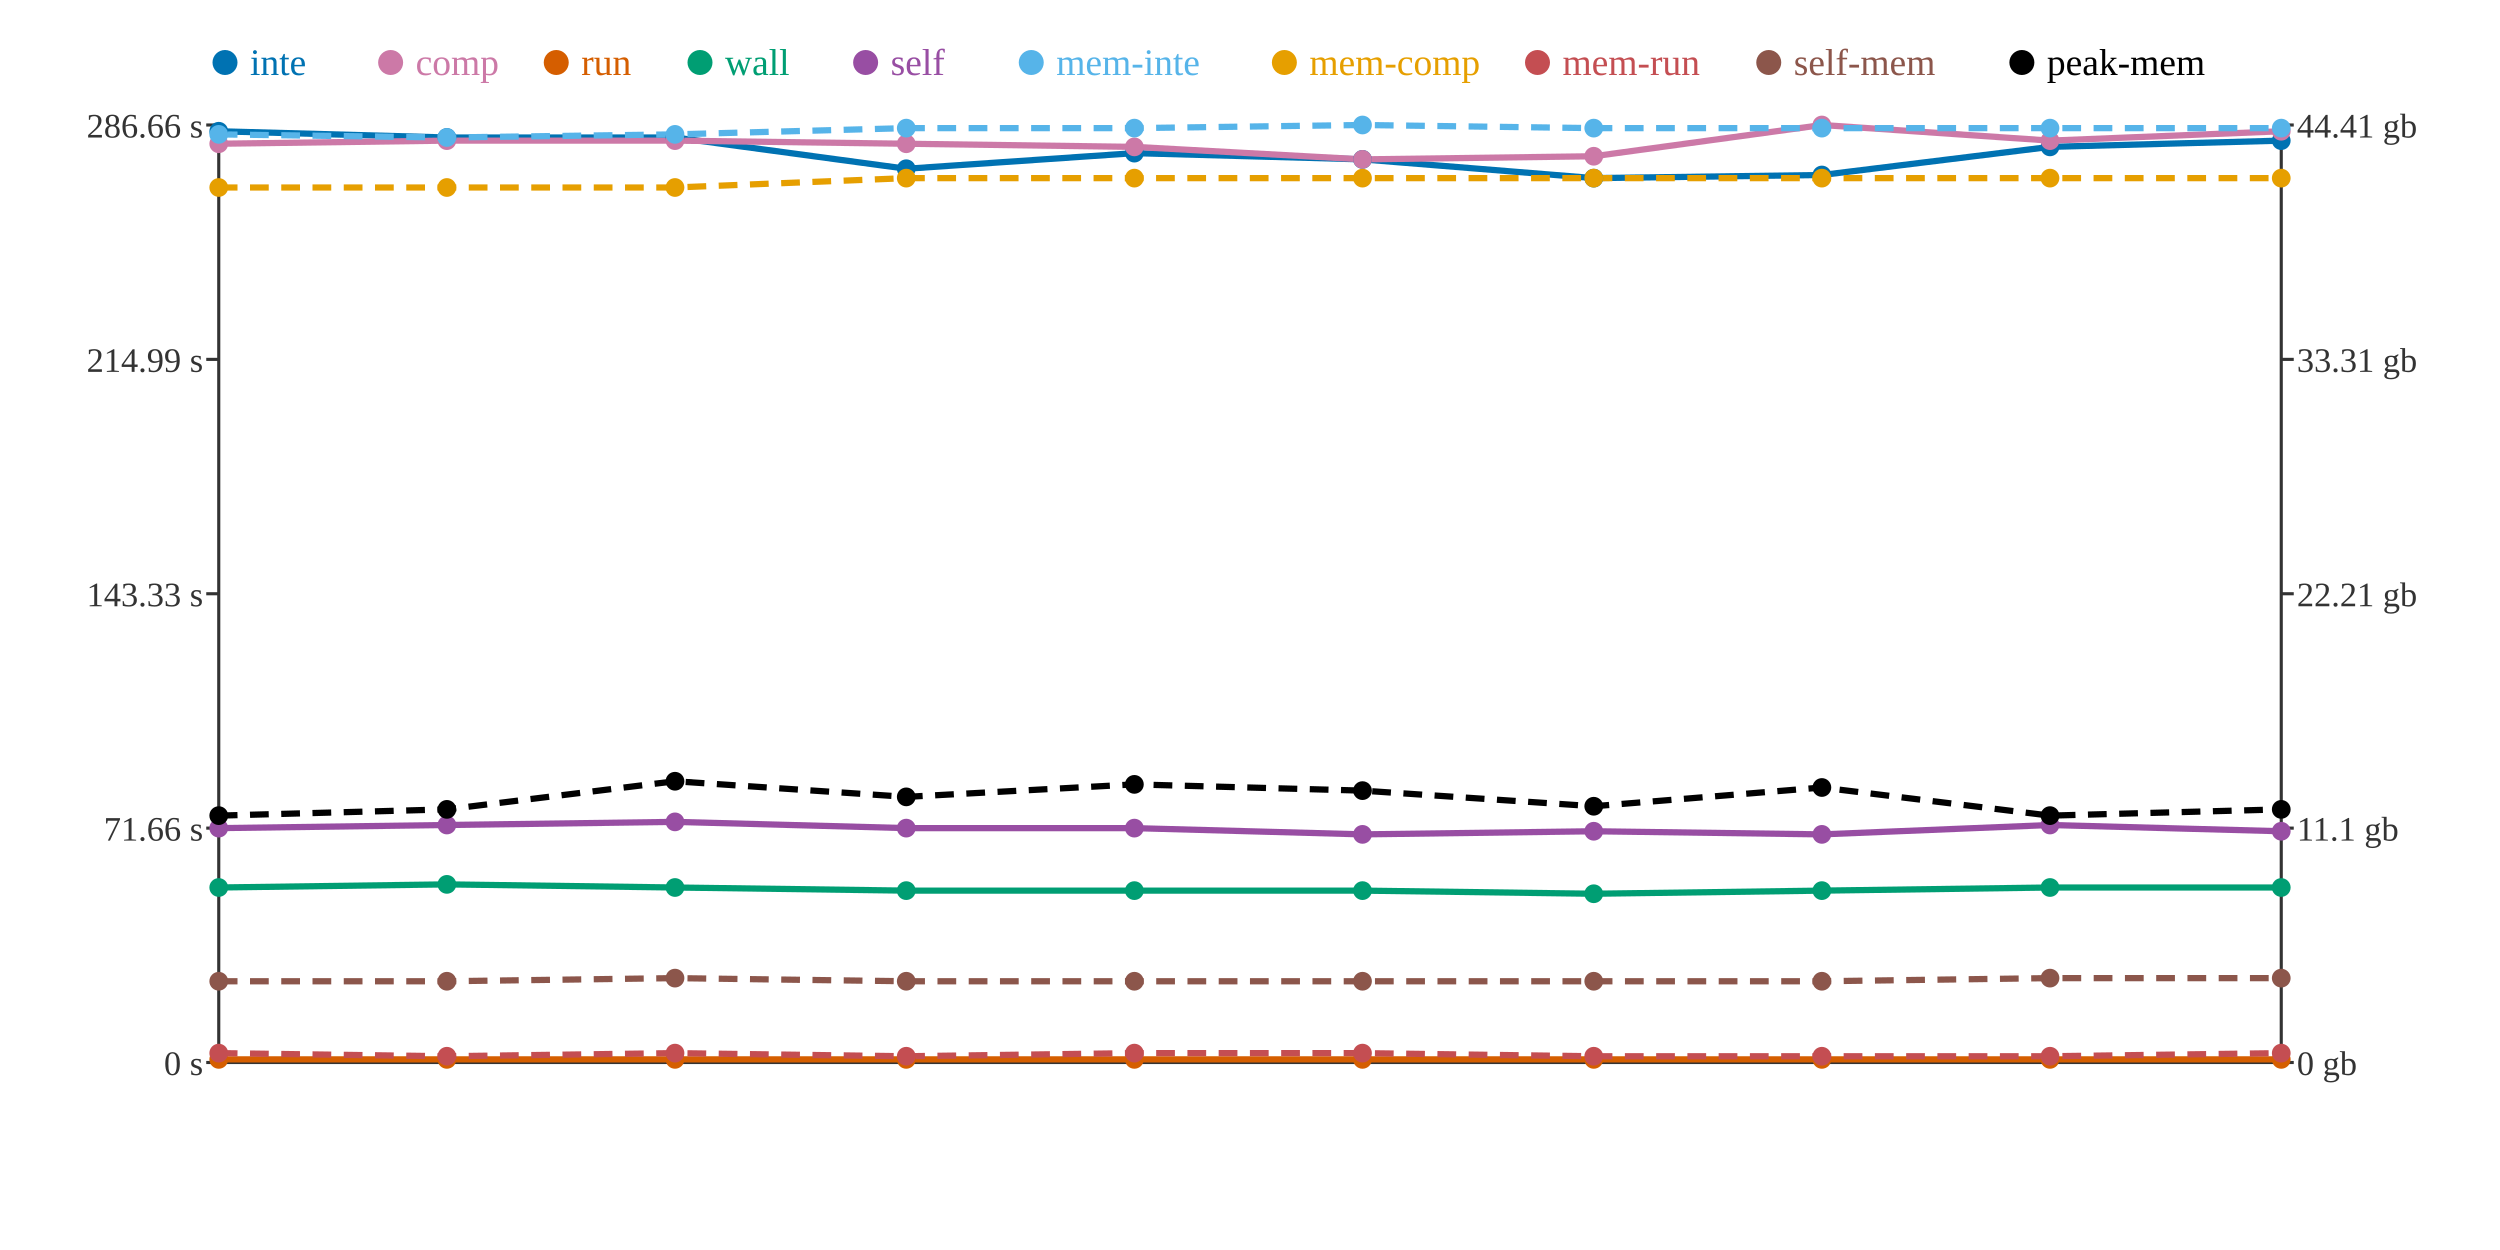
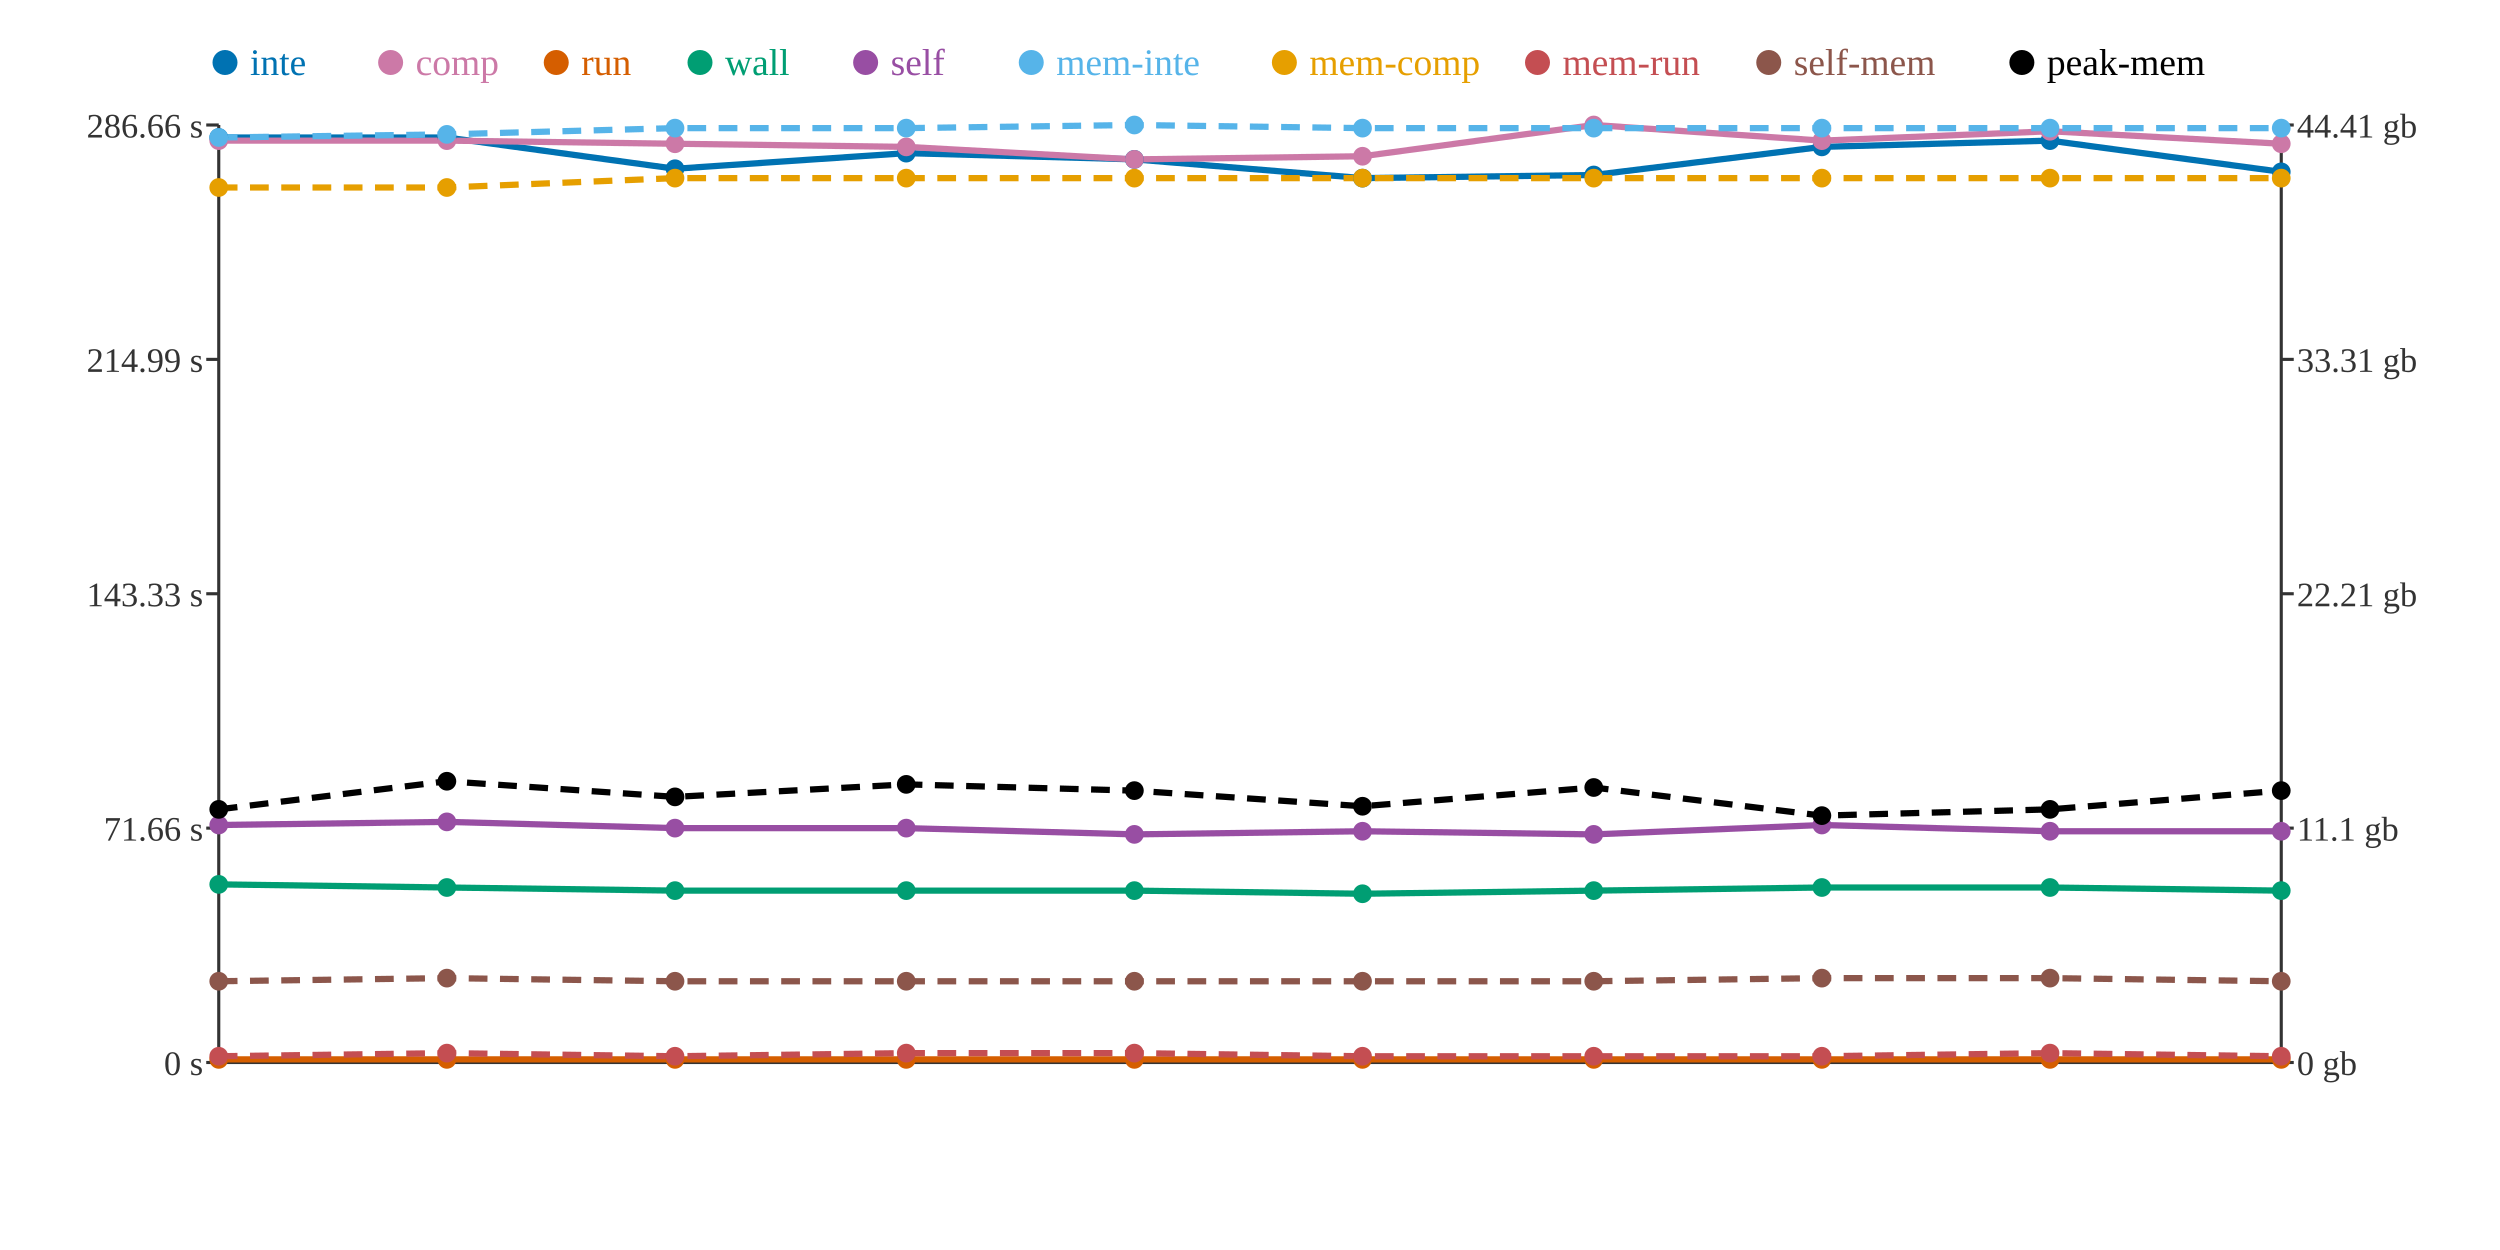
<svg xmlns="http://www.w3.org/2000/svg" width="800" height="400">
  <rect width="800" height="400" fill="white" />
  <line x1="70" y1="40" x2="70" y2="340" stroke="#333" stroke-width="1" />
  <line x1="70" y1="340" x2="730" y2="340" stroke="#333" stroke-width="1" />
  <line x1="730" y1="40" x2="730" y2="340" stroke="#333" stroke-width="1" />
  <line x1="66" y1="340" x2="70" y2="340" stroke="#333" stroke-width="1" />
  <text x="65" y="344" text-anchor="end" font-size="11" fill="#333">0 s</text>
  <line x1="66" y1="265" x2="70" y2="265" stroke="#333" stroke-width="1" />
  <text x="65" y="269" text-anchor="end" font-size="11" fill="#333">71.66 s</text>
  <line x1="66" y1="190" x2="70" y2="190" stroke="#333" stroke-width="1" />
  <text x="65" y="194" text-anchor="end" font-size="11" fill="#333">143.33 s</text>
  <line x1="66" y1="115" x2="70" y2="115" stroke="#333" stroke-width="1" />
  <text x="65" y="119" text-anchor="end" font-size="11" fill="#333">214.99 s</text>
  <line x1="66" y1="40" x2="70" y2="40" stroke="#333" stroke-width="1" />
  <text x="65" y="44" text-anchor="end" font-size="11" fill="#333">286.66 s</text>
  <line x1="730" y1="340" x2="734" y2="340" stroke="#333" stroke-width="1" />
  <text x="735" y="344" text-anchor="start" font-size="11" fill="#333">0 gb</text>
  <line x1="730" y1="265" x2="734" y2="265" stroke="#333" stroke-width="1" />
  <text x="735" y="269" text-anchor="start" font-size="11" fill="#333">11.1 gb</text>
  <line x1="730" y1="190" x2="734" y2="190" stroke="#333" stroke-width="1" />
  <text x="735" y="194" text-anchor="start" font-size="11" fill="#333">22.21 gb</text>
  <line x1="730" y1="115" x2="734" y2="115" stroke="#333" stroke-width="1" />
  <text x="735" y="119" text-anchor="start" font-size="11" fill="#333">33.31 gb</text>
  <line x1="730" y1="40" x2="734" y2="40" stroke="#333" stroke-width="1" />
  <text x="735" y="44" text-anchor="start" font-size="11" fill="#333">44.41 gb</text>
-   <polyline points="70,42 143,44 216,44 290,54 363,49 436,51 510,57 583,56 656,47 730,45" fill="none" stroke="#0072B2" stroke-width="2" />
-   <polyline points="70,46 143,45 216,45 290,46 363,47 436,51 510,50 583,40 656,45 730,42" fill="none" stroke="#CC79A7" stroke-width="2" />
+   <polyline points="70,44 143,44 216,54 290,49 363,51 436,57 510,56 583,47 656,45 730,55" fill="none" stroke="#0072B2" stroke-width="2" />
+   <polyline points="70,45 143,45 216,46 290,47 363,51 436,50 510,40 583,45 656,42 730,46" fill="none" stroke="#CC79A7" stroke-width="2" />
  <polyline points="70,339 143,339 216,339 290,339 363,339 436,339 510,339 583,339 656,339 730,339" fill="none" stroke="#D55E00" stroke-width="2" />
-   <polyline points="70,284 143,283 216,284 290,285 363,285 436,285 510,286 583,285 656,284 730,284" fill="none" stroke="#009E73" stroke-width="2" />
-   <polyline points="70,265 143,264 216,263 290,265 363,265 436,267 510,266 583,267 656,264 730,266" fill="none" stroke="#984EA3" stroke-width="2" />
-   <polyline points="70,43 143,44 216,43 290,41 363,41 436,40 510,41 583,41 656,41 730,41" fill="none" stroke="#56B4E9" stroke-width="2" stroke-dasharray="6 4" />
-   <polyline points="70,60 143,60 216,60 290,57 363,57 436,57 510,57 583,57 656,57 730,57" fill="none" stroke="#E69F00" stroke-width="2" stroke-dasharray="6 4" />
-   <polyline points="70,337 143,338 216,337 290,338 363,337 436,337 510,338 583,338 656,338 730,337" fill="none" stroke="#C44E52" stroke-width="2" stroke-dasharray="6 4" />
-   <polyline points="70,314 143,314 216,313 290,314 363,314 436,314 510,314 583,314 656,313 730,313" fill="none" stroke="#8C564B" stroke-width="2" stroke-dasharray="6 4" />
-   <polyline points="70,261 143,259 216,250 290,255 363,251 436,253 510,258 583,252 656,261 730,259" fill="none" stroke="#000000" stroke-width="2" stroke-dasharray="6 4" />
-   <circle cx="70" cy="42" r="3" fill="#0072B2" />
-   <circle cx="70" cy="46" r="3" fill="#CC79A7" />
+   <polyline points="70,283 143,284 216,285 290,285 363,285 436,286 510,285 583,284 656,284 730,285" fill="none" stroke="#009E73" stroke-width="2" />
+   <polyline points="70,264 143,263 216,265 290,265 363,267 436,266 510,267 583,264 656,266 730,266" fill="none" stroke="#984EA3" stroke-width="2" />
+   <polyline points="70,44 143,43 216,41 290,41 363,40 436,41 510,41 583,41 656,41 730,41" fill="none" stroke="#56B4E9" stroke-width="2" stroke-dasharray="6 4" />
+   <polyline points="70,60 143,60 216,57 290,57 363,57 436,57 510,57 583,57 656,57 730,57" fill="none" stroke="#E69F00" stroke-width="2" stroke-dasharray="6 4" />
+   <polyline points="70,338 143,337 216,338 290,337 363,337 436,338 510,338 583,338 656,337 730,338" fill="none" stroke="#C44E52" stroke-width="2" stroke-dasharray="6 4" />
+   <polyline points="70,314 143,313 216,314 290,314 363,314 436,314 510,314 583,313 656,313 730,314" fill="none" stroke="#8C564B" stroke-width="2" stroke-dasharray="6 4" />
+   <polyline points="70,259 143,250 216,255 290,251 363,253 436,258 510,252 583,261 656,259 730,253" fill="none" stroke="#000000" stroke-width="2" stroke-dasharray="6 4" />
+   <circle cx="70" cy="44" r="3" fill="#0072B2" />
+   <circle cx="70" cy="45" r="3" fill="#CC79A7" />
  <circle cx="70" cy="339" r="3" fill="#D55E00" />
-   <circle cx="70" cy="284" r="3" fill="#009E73" />
-   <circle cx="70" cy="265" r="3" fill="#984EA3" />
-   <circle cx="70" cy="43" r="3" fill="#56B4E9" />
+   <circle cx="70" cy="283" r="3" fill="#009E73" />
+   <circle cx="70" cy="264" r="3" fill="#984EA3" />
+   <circle cx="70" cy="44" r="3" fill="#56B4E9" />
  <circle cx="70" cy="60" r="3" fill="#E69F00" />
-   <circle cx="70" cy="337" r="3" fill="#C44E52" />
+   <circle cx="70" cy="338" r="3" fill="#C44E52" />
  <circle cx="70" cy="314" r="3" fill="#8C564B" />
-   <circle cx="70" cy="261" r="3" fill="#000000" />
+   <circle cx="70" cy="259" r="3" fill="#000000" />
  <circle cx="143" cy="44" r="3" fill="#0072B2" />
  <circle cx="143" cy="45" r="3" fill="#CC79A7" />
  <circle cx="143" cy="339" r="3" fill="#D55E00" />
-   <circle cx="143" cy="283" r="3" fill="#009E73" />
-   <circle cx="143" cy="264" r="3" fill="#984EA3" />
-   <circle cx="143" cy="44" r="3" fill="#56B4E9" />
+   <circle cx="143" cy="284" r="3" fill="#009E73" />
+   <circle cx="143" cy="263" r="3" fill="#984EA3" />
+   <circle cx="143" cy="43" r="3" fill="#56B4E9" />
  <circle cx="143" cy="60" r="3" fill="#E69F00" />
-   <circle cx="143" cy="338" r="3" fill="#C44E52" />
-   <circle cx="143" cy="314" r="3" fill="#8C564B" />
-   <circle cx="143" cy="259" r="3" fill="#000000" />
-   <circle cx="216" cy="44" r="3" fill="#0072B2" />
-   <circle cx="216" cy="45" r="3" fill="#CC79A7" />
+   <circle cx="143" cy="337" r="3" fill="#C44E52" />
+   <circle cx="143" cy="313" r="3" fill="#8C564B" />
+   <circle cx="143" cy="250" r="3" fill="#000000" />
+   <circle cx="216" cy="54" r="3" fill="#0072B2" />
+   <circle cx="216" cy="46" r="3" fill="#CC79A7" />
  <circle cx="216" cy="339" r="3" fill="#D55E00" />
-   <circle cx="216" cy="284" r="3" fill="#009E73" />
-   <circle cx="216" cy="263" r="3" fill="#984EA3" />
-   <circle cx="216" cy="43" r="3" fill="#56B4E9" />
-   <circle cx="216" cy="60" r="3" fill="#E69F00" />
-   <circle cx="216" cy="337" r="3" fill="#C44E52" />
-   <circle cx="216" cy="313" r="3" fill="#8C564B" />
-   <circle cx="216" cy="250" r="3" fill="#000000" />
-   <circle cx="290" cy="54" r="3" fill="#0072B2" />
-   <circle cx="290" cy="46" r="3" fill="#CC79A7" />
+   <circle cx="216" cy="285" r="3" fill="#009E73" />
+   <circle cx="216" cy="265" r="3" fill="#984EA3" />
+   <circle cx="216" cy="41" r="3" fill="#56B4E9" />
+   <circle cx="216" cy="57" r="3" fill="#E69F00" />
+   <circle cx="216" cy="338" r="3" fill="#C44E52" />
+   <circle cx="216" cy="314" r="3" fill="#8C564B" />
+   <circle cx="216" cy="255" r="3" fill="#000000" />
+   <circle cx="290" cy="49" r="3" fill="#0072B2" />
+   <circle cx="290" cy="47" r="3" fill="#CC79A7" />
  <circle cx="290" cy="339" r="3" fill="#D55E00" />
  <circle cx="290" cy="285" r="3" fill="#009E73" />
  <circle cx="290" cy="265" r="3" fill="#984EA3" />
  <circle cx="290" cy="41" r="3" fill="#56B4E9" />
  <circle cx="290" cy="57" r="3" fill="#E69F00" />
-   <circle cx="290" cy="338" r="3" fill="#C44E52" />
+   <circle cx="290" cy="337" r="3" fill="#C44E52" />
  <circle cx="290" cy="314" r="3" fill="#8C564B" />
-   <circle cx="290" cy="255" r="3" fill="#000000" />
-   <circle cx="363" cy="49" r="3" fill="#0072B2" />
-   <circle cx="363" cy="47" r="3" fill="#CC79A7" />
+   <circle cx="290" cy="251" r="3" fill="#000000" />
+   <circle cx="363" cy="51" r="3" fill="#0072B2" />
+   <circle cx="363" cy="51" r="3" fill="#CC79A7" />
  <circle cx="363" cy="339" r="3" fill="#D55E00" />
  <circle cx="363" cy="285" r="3" fill="#009E73" />
-   <circle cx="363" cy="265" r="3" fill="#984EA3" />
-   <circle cx="363" cy="41" r="3" fill="#56B4E9" />
+   <circle cx="363" cy="267" r="3" fill="#984EA3" />
+   <circle cx="363" cy="40" r="3" fill="#56B4E9" />
  <circle cx="363" cy="57" r="3" fill="#E69F00" />
  <circle cx="363" cy="337" r="3" fill="#C44E52" />
  <circle cx="363" cy="314" r="3" fill="#8C564B" />
-   <circle cx="363" cy="251" r="3" fill="#000000" />
-   <circle cx="436" cy="51" r="3" fill="#0072B2" />
-   <circle cx="436" cy="51" r="3" fill="#CC79A7" />
+   <circle cx="363" cy="253" r="3" fill="#000000" />
+   <circle cx="436" cy="57" r="3" fill="#0072B2" />
+   <circle cx="436" cy="50" r="3" fill="#CC79A7" />
  <circle cx="436" cy="339" r="3" fill="#D55E00" />
-   <circle cx="436" cy="285" r="3" fill="#009E73" />
-   <circle cx="436" cy="267" r="3" fill="#984EA3" />
-   <circle cx="436" cy="40" r="3" fill="#56B4E9" />
+   <circle cx="436" cy="286" r="3" fill="#009E73" />
+   <circle cx="436" cy="266" r="3" fill="#984EA3" />
+   <circle cx="436" cy="41" r="3" fill="#56B4E9" />
  <circle cx="436" cy="57" r="3" fill="#E69F00" />
-   <circle cx="436" cy="337" r="3" fill="#C44E52" />
+   <circle cx="436" cy="338" r="3" fill="#C44E52" />
  <circle cx="436" cy="314" r="3" fill="#8C564B" />
-   <circle cx="436" cy="253" r="3" fill="#000000" />
-   <circle cx="510" cy="57" r="3" fill="#0072B2" />
-   <circle cx="510" cy="50" r="3" fill="#CC79A7" />
+   <circle cx="436" cy="258" r="3" fill="#000000" />
+   <circle cx="510" cy="56" r="3" fill="#0072B2" />
+   <circle cx="510" cy="40" r="3" fill="#CC79A7" />
  <circle cx="510" cy="339" r="3" fill="#D55E00" />
-   <circle cx="510" cy="286" r="3" fill="#009E73" />
-   <circle cx="510" cy="266" r="3" fill="#984EA3" />
+   <circle cx="510" cy="285" r="3" fill="#009E73" />
+   <circle cx="510" cy="267" r="3" fill="#984EA3" />
  <circle cx="510" cy="41" r="3" fill="#56B4E9" />
  <circle cx="510" cy="57" r="3" fill="#E69F00" />
  <circle cx="510" cy="338" r="3" fill="#C44E52" />
  <circle cx="510" cy="314" r="3" fill="#8C564B" />
-   <circle cx="510" cy="258" r="3" fill="#000000" />
-   <circle cx="583" cy="56" r="3" fill="#0072B2" />
-   <circle cx="583" cy="40" r="3" fill="#CC79A7" />
+   <circle cx="510" cy="252" r="3" fill="#000000" />
+   <circle cx="583" cy="47" r="3" fill="#0072B2" />
+   <circle cx="583" cy="45" r="3" fill="#CC79A7" />
  <circle cx="583" cy="339" r="3" fill="#D55E00" />
-   <circle cx="583" cy="285" r="3" fill="#009E73" />
-   <circle cx="583" cy="267" r="3" fill="#984EA3" />
+   <circle cx="583" cy="284" r="3" fill="#009E73" />
+   <circle cx="583" cy="264" r="3" fill="#984EA3" />
  <circle cx="583" cy="41" r="3" fill="#56B4E9" />
  <circle cx="583" cy="57" r="3" fill="#E69F00" />
  <circle cx="583" cy="338" r="3" fill="#C44E52" />
-   <circle cx="583" cy="314" r="3" fill="#8C564B" />
-   <circle cx="583" cy="252" r="3" fill="#000000" />
-   <circle cx="656" cy="47" r="3" fill="#0072B2" />
-   <circle cx="656" cy="45" r="3" fill="#CC79A7" />
+   <circle cx="583" cy="313" r="3" fill="#8C564B" />
+   <circle cx="583" cy="261" r="3" fill="#000000" />
+   <circle cx="656" cy="45" r="3" fill="#0072B2" />
+   <circle cx="656" cy="42" r="3" fill="#CC79A7" />
  <circle cx="656" cy="339" r="3" fill="#D55E00" />
  <circle cx="656" cy="284" r="3" fill="#009E73" />
-   <circle cx="656" cy="264" r="3" fill="#984EA3" />
+   <circle cx="656" cy="266" r="3" fill="#984EA3" />
  <circle cx="656" cy="41" r="3" fill="#56B4E9" />
  <circle cx="656" cy="57" r="3" fill="#E69F00" />
-   <circle cx="656" cy="338" r="3" fill="#C44E52" />
+   <circle cx="656" cy="337" r="3" fill="#C44E52" />
  <circle cx="656" cy="313" r="3" fill="#8C564B" />
-   <circle cx="656" cy="261" r="3" fill="#000000" />
-   <circle cx="730" cy="45" r="3" fill="#0072B2" />
-   <circle cx="730" cy="42" r="3" fill="#CC79A7" />
+   <circle cx="656" cy="259" r="3" fill="#000000" />
+   <circle cx="730" cy="55" r="3" fill="#0072B2" />
+   <circle cx="730" cy="46" r="3" fill="#CC79A7" />
  <circle cx="730" cy="339" r="3" fill="#D55E00" />
-   <circle cx="730" cy="284" r="3" fill="#009E73" />
+   <circle cx="730" cy="285" r="3" fill="#009E73" />
  <circle cx="730" cy="266" r="3" fill="#984EA3" />
  <circle cx="730" cy="41" r="3" fill="#56B4E9" />
  <circle cx="730" cy="57" r="3" fill="#E69F00" />
-   <circle cx="730" cy="337" r="3" fill="#C44E52" />
-   <circle cx="730" cy="313" r="3" fill="#8C564B" />
-   <circle cx="730" cy="259" r="3" fill="#000000" />
+   <circle cx="730" cy="338" r="3" fill="#C44E52" />
+   <circle cx="730" cy="314" r="3" fill="#8C564B" />
+   <circle cx="730" cy="253" r="3" fill="#000000" />
  <circle cx="72" cy="20" r="4" fill="#0072B2" />
  <text x="80" y="24" text-anchor="start" font-size="12" fill="#0072B2">inte</text>
  <circle cx="125" cy="20" r="4" fill="#CC79A7" />
  <text x="133" y="24" text-anchor="start" font-size="12" fill="#CC79A7">comp</text>
  <circle cx="178" cy="20" r="4" fill="#D55E00" />
  <text x="186" y="24" text-anchor="start" font-size="12" fill="#D55E00">run</text>
  <circle cx="224" cy="20" r="4" fill="#009E73" />
  <text x="232" y="24" text-anchor="start" font-size="12" fill="#009E73">wall</text>
  <circle cx="277" cy="20" r="4" fill="#984EA3" />
  <text x="285" y="24" text-anchor="start" font-size="12" fill="#984EA3">self</text>
  <circle cx="330" cy="20" r="4" fill="#56B4E9" />
  <text x="338" y="24" text-anchor="start" font-size="12" fill="#56B4E9">mem-inte</text>
  <circle cx="411" cy="20" r="4" fill="#E69F00" />
  <text x="419" y="24" text-anchor="start" font-size="12" fill="#E69F00">mem-comp</text>
  <circle cx="492" cy="20" r="4" fill="#C44E52" />
  <text x="500" y="24" text-anchor="start" font-size="12" fill="#C44E52">mem-run</text>
  <circle cx="566" cy="20" r="4" fill="#8C564B" />
  <text x="574" y="24" text-anchor="start" font-size="12" fill="#8C564B">self-mem</text>
  <circle cx="647" cy="20" r="4" fill="#000000" />
  <text x="655" y="24" text-anchor="start" font-size="12" fill="#000000">peak-mem</text>
</svg>
